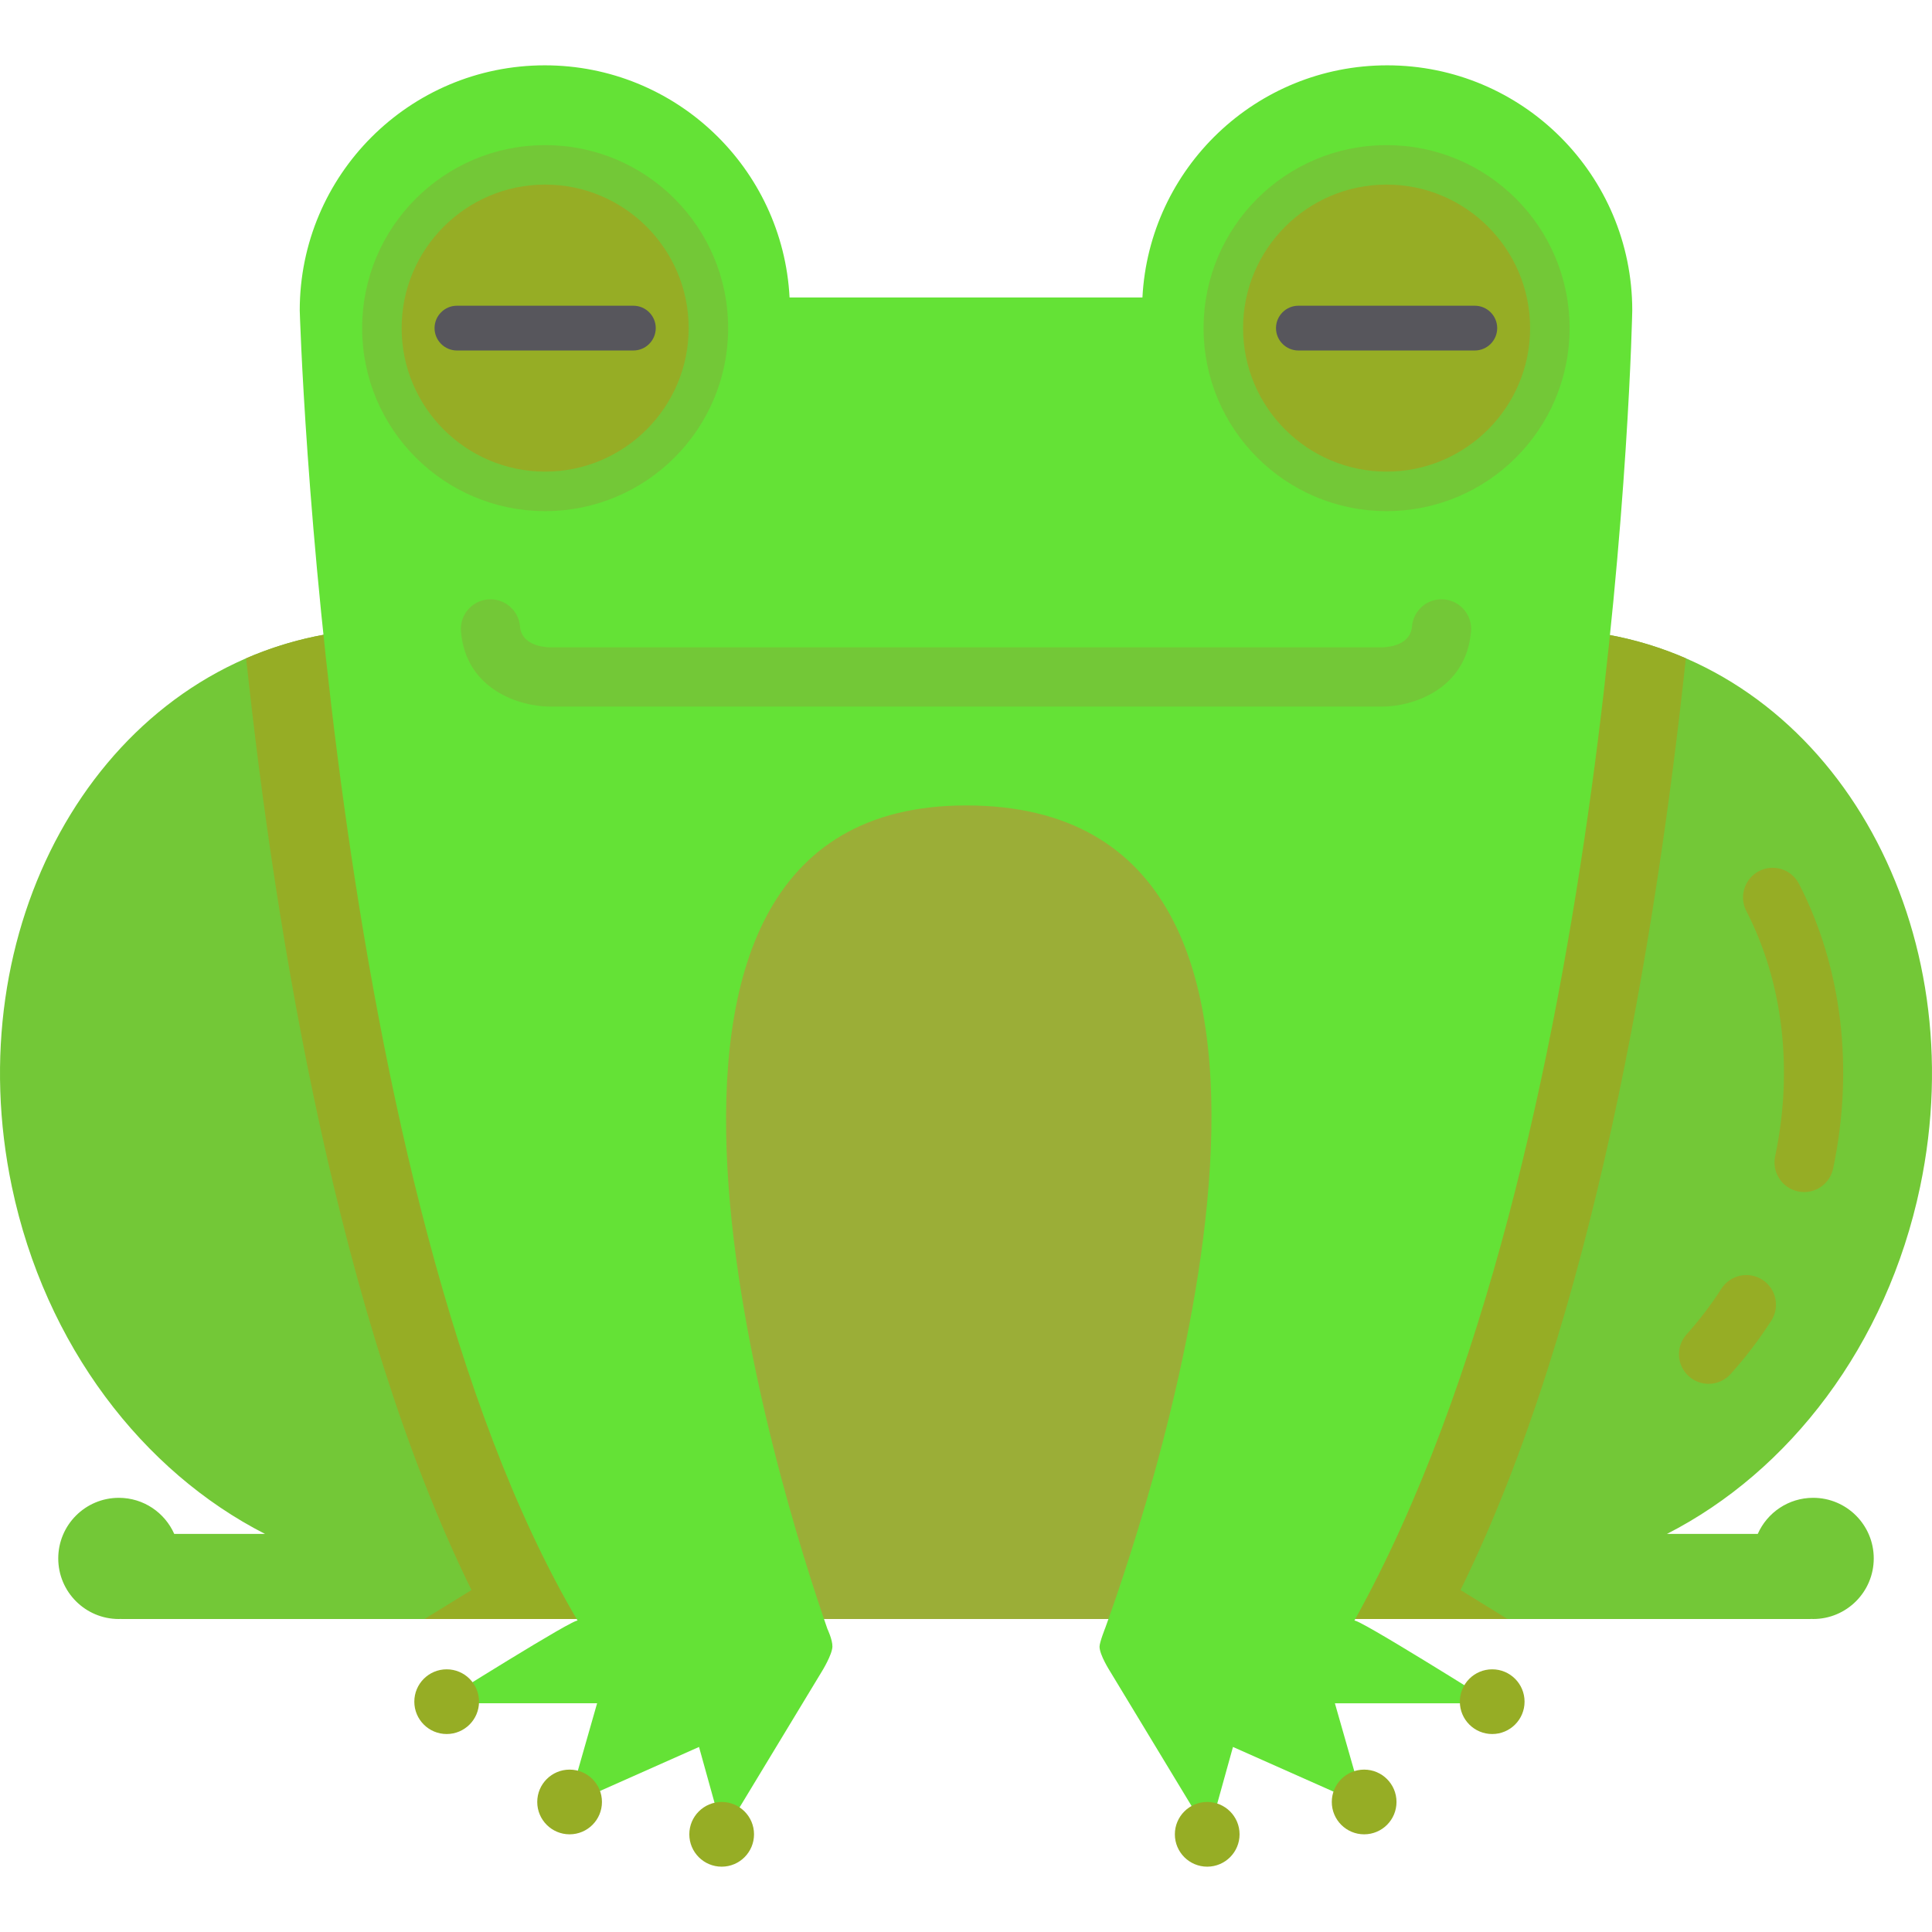
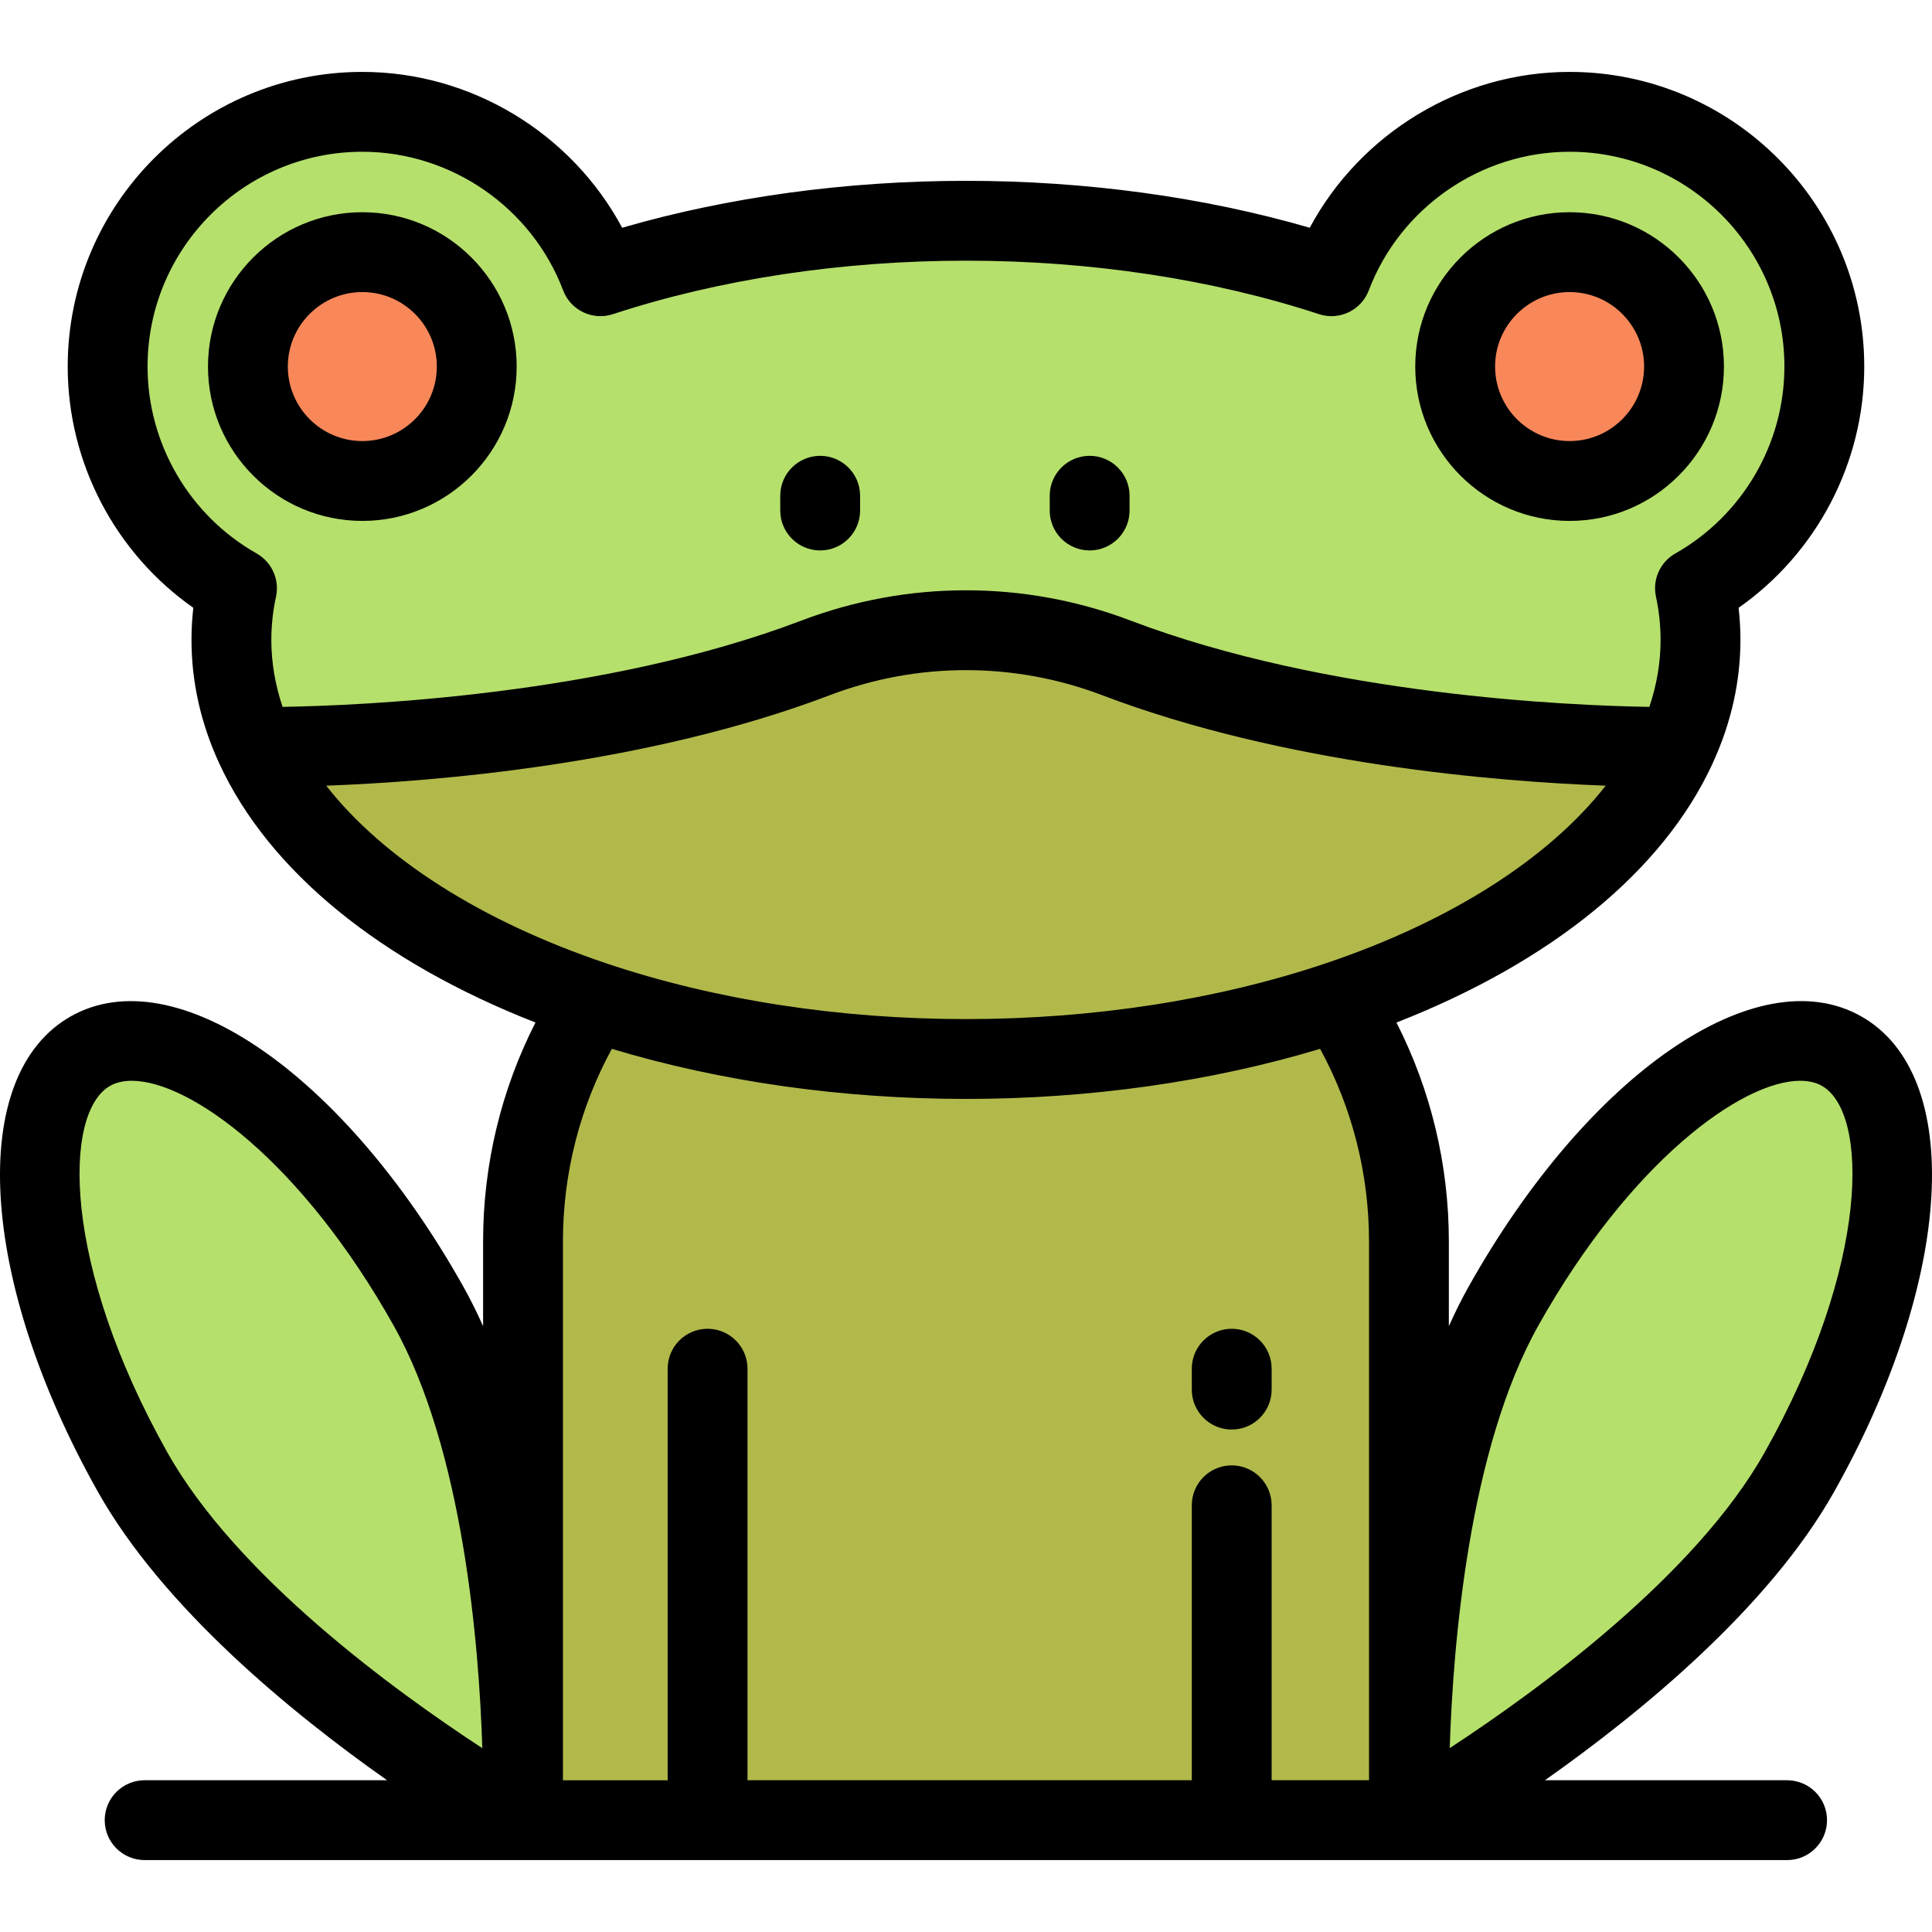
- <svg xmlns="http://www.w3.org/2000/svg" height="200px" width="200px" version="1.1" id="Layer_1" viewBox="0 0 512 512" xml:space="preserve" fill="#000000">
+ <svg xmlns="http://www.w3.org/2000/svg" height="200px" width="200px" version="1.1" id="Layer_1" viewBox="0 0 511.999 511.999" xml:space="preserve" fill="#000000">
  <g id="SVGRepo_bgCarrier" stroke-width="0" />
  <g id="SVGRepo_tracerCarrier" stroke-linecap="round" stroke-linejoin="round" />
  <g id="SVGRepo_iconCarrier">
-     <path style="fill:#73c837;" d="M215.452,269.943c-14.322-68.228-73.458-113.561-132.085-101.254 c-58.626,12.307-94.542,77.593-80.22,145.821c8.84,42.113,34.757,75.494,67.085,91.992H46.174c-2.496-5.63-8.123-9.563-14.678-9.563 c-8.869,0-16.059,7.189-16.059,16.059c0,8.87,7.189,16.059,16.059,16.059c0.141,0,0.279-0.018,0.42-0.021 c0.139,0.006,0.276,0.021,0.417,0.021h127.405C164.786,429.056,227.578,327.708,215.452,269.943z" />
-     <path style="fill:#96ad25;" d="M215.452,269.943c-14.322-68.228-73.458-113.56-132.085-101.254 c-6.322,1.327-12.378,3.273-18.137,5.77c7.848,73.413,24.565,175.477,59.722,246.921c-0.631,0.385-1.278,0.782-1.945,1.19 c-3.77,2.307-7.462,4.591-10.51,6.486h47.241C164.786,429.056,227.578,327.708,215.452,269.943z" />
-     <path style="fill:#73c837;" d="M508.853,314.508c14.322-68.228-21.593-133.514-80.22-145.821 c-58.626-12.306-117.763,33.027-132.085,101.254c-12.126,57.766,50.665,159.113,55.714,159.113h127.405 c0.14,0,0.277-0.015,0.417-0.021c0.141,0.003,0.278,0.021,0.42,0.021c8.868,0,16.059-7.189,16.059-16.059 c0-8.868-7.189-16.059-16.059-16.059c-6.555,0-12.183,3.933-14.678,9.563h-24.058C474.096,390.003,500.013,356.621,508.853,314.508z " />
-     <path style="fill:#96ad25;" d="M296.547,269.943c14.322-68.228,73.458-113.56,132.085-101.254c6.322,1.327,12.378,3.273,18.137,5.77 c-7.848,73.413-24.565,175.477-59.722,246.921c0.631,0.385,1.278,0.782,1.945,1.19c3.77,2.307,7.462,4.591,10.51,6.486H352.26 C347.214,429.056,284.421,327.708,296.547,269.943z" />
-     <polygon style="fill:#9bae37;" points="382.012,184.653 142.377,184.653 173.781,429.056 347.118,429.056 " />
-     <path style="fill:#64e236;" d="M358.904,429.521c69.425-124.756,73.661-347.258,73.661-347.258c0-35.871-29.079-64.95-64.95-64.95 c-34.72,0-63.075,27.244-64.859,61.521h-93.513c-1.784-34.277-30.139-61.521-64.859-61.521c-35.871,0-64.95,29.079-64.95,64.95 c0,0,6.782,234.078,73.661,347.258c0-1.287-36.831,21.865-36.831,21.865h41.975l-7.717,27.009l34.726-15.434l6.431,23.15 l26.153-43.21c0,0,2.704-4.377,2.767-6.52c0.052-1.798-1.335-4.722-1.335-4.722c-12.03-34.578-70.849-218.209,36.748-218.209 c110.305,0,49.753,182.381,36.935,217.846c0,0-1.557,3.907-1.557,5.086c0,2.196,2.785,6.535,2.785,6.535l26.144,43.194l6.431-23.15 l34.726,15.434l-7.717-27.009h41.975C395.734,451.384,358.904,428.234,358.904,429.521z" />
    <g>
-       <circle style="fill:#96ad25;" cx="118.372" cy="450.961" r="8.574" />
-       <circle style="fill:#96ad25;" cx="150.949" cy="477.54" r="8.574" />
-       <circle style="fill:#96ad25;" cx="191.25" cy="486.113" r="8.574" />
-       <circle style="fill:#96ad25;" cx="319.924" cy="486.113" r="8.574" />
-       <circle style="fill:#96ad25;" cx="361.513" cy="477.54" r="8.574" />
-       <circle style="fill:#96ad25;" cx="395.45" cy="450.961" r="8.574" />
+       <path style="fill:#B5E06C;" d="M487.986,278.527c21.637,12.172,16.669,62.099-11.106,111.547 c-27.775,49.436-103.417,92.288-103.417,92.288s-2.741-86.899,25.034-136.335C426.272,296.591,466.337,266.368,487.986,278.527z" />
+       <path style="fill:#B5E06C;" d="M483.464,97.137c0,25.198-13.824,47.152-34.277,58.749c0.961,4.487,1.464,9.055,1.464,13.683 c0,9.805-2.226,19.318-6.42,28.373c0,0-82.776,1.358-148.378-23.593c-25.643-9.759-54.075-9.759-79.718,0 c-65.602,24.952-148.378,23.593-148.378,23.593l-0.012,0.012c-4.194-9.067-6.42-18.579-6.42-28.384 c0-4.628,0.504-9.196,1.476-13.683c-20.465-11.598-34.277-33.551-34.277-58.749c0-37.276,30.224-67.5,67.5-67.5 c28.841,0,53.454,18.11,63.107,43.566c28.525-9.36,61.595-14.702,96.857-14.702c35.261,0,68.331,5.342,96.857,14.702 c9.665-25.456,34.266-43.566,63.119-43.566C453.24,29.638,483.464,59.861,483.464,97.137z M446.282,97.137 c0-16.752-13.577-30.317-30.317-30.317c-16.752,0-30.329,13.565-30.329,30.317s13.577,30.329,30.329,30.329 C432.705,127.467,446.282,113.889,446.282,97.137z M126.342,97.137c0-16.752-13.577-30.317-30.317-30.317 c-16.752,0-30.329,13.565-30.329,30.317s13.577,30.329,30.329,30.329C112.765,127.467,126.342,113.889,126.342,97.137z" />
    </g>
-     <circle style="fill:#73c837;" cx="144.469" cy="86.956" r="48.498" />
-     <path style="fill:#96ad25;" d="M144.471,124.986c-20.972,0-38.034-17.062-38.034-38.034s17.062-38.034,38.034-38.034 s38.034,17.062,38.034,38.034S165.443,124.986,144.471,124.986z" />
-     <path style="fill:#57565C;" d="M167.85,92.884h-46.758c-3.263,0-5.932-2.669-5.932-5.932l0,0c0-3.263,2.669-5.932,5.932-5.932 h46.758c3.263,0,5.932,2.669,5.932,5.932l0,0C173.781,90.215,171.112,92.884,167.85,92.884z" />
-     <circle style="fill:#73c837;" cx="367.459" cy="86.956" r="48.498" />
-     <path style="fill:#96ad25;" d="M367.462,124.986c-20.972,0-38.034-17.062-38.034-38.034s17.062-38.034,38.034-38.034 c20.972,0,38.034,17.062,38.034,38.034S388.434,124.986,367.462,124.986z" />
-     <path style="fill:#57565C;" d="M390.841,92.884h-46.758c-3.263,0-5.932-2.669-5.932-5.932l0,0c0-3.263,2.669-5.932,5.932-5.932 h46.758c3.263,0,5.932,2.669,5.932,5.932l0,0C396.773,90.215,394.103,92.884,390.841,92.884z" />
-     <path style="fill:#73c837;" d="M145.416,187.249c-7.534-0.085-21.957-4.358-23.258-19.922c-0.361-4.321,2.849-8.117,7.171-8.478 c4.319-0.356,8.116,2.849,8.478,7.17c0.406,4.863,5.942,5.463,7.721,5.528H366.47c1.781-0.066,7.316-0.665,7.721-5.527 c0.361-4.321,4.161-7.547,8.478-7.171c4.32,0.361,7.531,4.156,7.171,8.477c-1.3,15.565-15.724,19.838-23.168,19.923H145.416z" />
-     <g>
-       <path style="fill:#96ad25;" d="M452.791,366.731c-1.875,0-3.755-0.667-5.256-2.021c-3.22-2.904-3.475-7.869-0.571-11.089 c3.347-3.71,6.453-7.785,9.233-12.112c2.345-3.649,7.201-4.706,10.849-2.362c3.648,2.343,4.705,7.201,2.362,10.848 c-3.24,5.042-6.868,9.8-10.784,14.142C457.073,365.857,454.936,366.731,452.791,366.731z" />
-       <path style="fill:#96ad25;" d="M478.126,315.91c-0.535,0-1.077-0.055-1.622-0.17c-4.244-0.891-6.961-5.053-6.07-9.297 c4.826-22.989,2.111-46.082-7.643-65.025c-1.985-3.855-0.469-8.589,3.385-10.575c3.856-1.985,8.591-0.468,10.575,3.385 c11.401,22.14,14.613,48.932,9.05,75.44C485.025,313.369,481.761,315.91,478.126,315.91z" />
-     </g>
+     <path style="fill:#b2b94b;" d="M295.853,174.349c65.602,24.952,148.378,23.593,148.378,23.593 c-13.202,28.631-45.933,52.739-89.582,67.394c-28.936,9.734-62.65,15.311-98.66,15.311c-35.999,0-69.726-5.577-98.649-15.311 c-43.637-14.655-76.38-38.753-89.594-67.382l0.012-0.012c0,0,82.776,1.358,148.378-23.593 C241.779,164.59,270.21,164.59,295.853,174.349z" />
+     <path style="fill:#f88859;" d="M415.964,66.82c16.74,0,30.317,13.565,30.317,30.317s-13.577,30.329-30.317,30.329 c-16.752,0-30.329-13.577-30.329-30.329S399.212,66.82,415.964,66.82z" />
+     <path style="fill:#b2b94b;" d="M187.517,482.362h-48.909v-6.526V328.97c0-23.453,6.877-45.3,18.731-63.634 c28.924,9.734,62.65,15.311,98.649,15.311c36.011,0,69.726-5.577,98.66-15.311c11.843,18.334,18.731,40.181,18.731,63.634v153.392 h-46.962H187.517z" />
+     <path style="fill:#B5E06C;" d="M138.607,475.837c0,4.159-0.07,6.526-0.07,6.526S62.897,439.511,35.12,390.075 C7.345,340.627,2.378,290.699,24.015,278.528c21.648-12.159,61.713,18.064,89.488,67.5 C136.698,387.309,138.607,454.728,138.607,475.837z" />
+     <path style="fill:#f88859;" d="M96.025,66.82c16.74,0,30.317,13.565,30.317,30.317s-13.577,30.329-30.317,30.329 c-16.752,0-30.329-13.577-30.329-30.329S79.273,66.82,96.025,66.82z" />
+     <path d="M136.922,97.137c0-22.551-18.346-40.897-40.897-40.897c-22.557,0-40.909,18.346-40.909,40.897 c0,22.557,18.352,40.909,40.909,40.909C118.576,138.047,136.922,119.695,136.922,97.137z M76.276,97.137 c0-10.883,8.859-19.738,19.749-19.738c10.883,0,19.738,8.854,19.738,19.738c0,10.89-8.854,19.749-19.738,19.749 C85.135,116.887,76.276,108.028,76.276,97.137z" />
+     <path d="M415.964,138.047c22.551,0,40.897-18.352,40.897-40.909c0-22.551-18.346-40.897-40.897-40.897 c-22.557,0-40.91,18.346-40.91,40.897C375.054,119.695,393.407,138.047,415.964,138.047z M415.964,77.399 c10.883,0,19.738,8.854,19.738,19.738c0,10.89-8.854,19.749-19.738,19.749c-10.891,0-19.75-8.859-19.75-19.749 C396.214,86.254,405.073,77.399,415.964,77.399z" />
+     <path d="M217.354,145.872c5.842,0,10.58-4.737,10.58-10.58v-3.912c0-5.843-4.738-10.58-10.58-10.58s-10.58,4.737-10.58,10.58v3.912 C206.774,141.135,211.51,145.872,217.354,145.872z" />
+     <path d="M288.767,145.872c5.842,0,10.58-4.737,10.58-10.58v-3.912c0-5.843-4.738-10.58-10.58-10.58 c-5.842,0-10.58,4.737-10.58,10.58v3.912C278.187,141.135,282.924,145.872,288.767,145.872z" />
+     <path d="M102.58,471.782H38.33c-5.842,0-10.58,4.737-10.58,10.58c0,5.843,4.738,10.58,10.58,10.58h100.136 c0.013,0,0.026-0.002,0.039-0.002c0.011,0,0.021,0.002,0.031,0.002s0.021-0.002,0.031-0.002c0.013,0,0.026,0.002,0.039,0.002 h234.774c0.014,0,0.028-0.002,0.041-0.002c0.014,0,0.028,0.002,0.041,0.002H473.6c5.842,0,10.58-4.737,10.58-10.58 c0-5.843-4.738-10.58-10.58-10.58h-64.18c25.176-17.732,59.32-45.622,76.684-76.527c31.615-56.285,34.654-110.432,7.062-125.953 c-27.604-15.507-72.268,15.254-103.892,71.541c-1.905,3.391-3.671,6.939-5.313,10.604V328.97c0-20.29-4.775-40.096-13.883-57.989 c41.126-16.092,70.637-40.165,83.754-68.594c0.059-0.127,0.108-0.256,0.165-0.383c0.02-0.048,0.042-0.094,0.061-0.142 c4.75-10.442,7.173-21.302,7.173-32.294c0-2.818-0.162-5.656-0.486-8.489c20.708-14.533,33.299-38.403,33.299-63.943 c0-43.053-35.025-78.08-78.08-78.08c-28.867,0-55.42,16.251-68.866,41.301c-28.11-8.153-59.395-12.437-91.11-12.437 c-31.714,0-62.999,4.285-91.108,12.435c-13.436-25.053-39.984-41.3-68.856-41.3c-43.053,0-78.08,35.026-78.08,78.08 c0,25.542,12.588,49.411,33.289,63.939c-0.325,2.829-0.488,5.668-0.488,8.493c0,11.17,2.489,22.214,7.393,32.818 c13.119,28.425,42.639,52.498,83.767,68.593c-9.106,17.881-13.88,37.687-13.88,57.991v22.471c-1.643-3.656-3.397-7.208-5.302-10.598 C91.1,284.553,46.431,253.802,18.829,269.306C-8.758,284.824-5.72,338.97,25.897,395.257 C43.26,426.161,77.405,454.052,102.58,471.782z M255.989,291.227c32.776,0,65.021-4.584,93.853-13.273 c8.497,15.603,12.959,33.082,12.959,51.017v142.812h-25.805v-72.864c0-5.843-4.738-10.58-10.58-10.58 c-5.842,0-10.58,4.737-10.58,10.58v72.864H198.095V362.721c0-5.843-4.738-10.58-10.58-10.58s-10.58,4.737-10.58,10.58v109.063 h-27.75V328.97c0-17.949,4.461-35.427,12.957-51.017C190.97,286.643,223.211,291.227,255.989,291.227z M407.72,351.21L407.72,351.21 c24.424-43.471,53.939-64.793,69.345-64.793c2.225,0,4.155,0.444,5.733,1.331c12.509,7.037,12.802,47.398-15.142,97.143 c-18.436,32.812-60.386,63.288-83.464,78.373C385.074,435.707,389.283,384.024,407.72,351.21z M39.105,97.137 c0-31.386,25.534-56.92,56.92-56.92c23.497,0,44.881,14.764,53.214,36.738c2.006,5.29,7.814,8.065,13.192,6.301 c28.26-9.273,60.611-14.174,93.559-14.174c32.946,0,65.298,4.902,93.558,14.174c5.373,1.764,11.182-1.01,13.19-6.297 c8.344-21.976,29.734-36.742,53.229-36.742c31.386,0,56.92,25.534,56.92,56.92c0,20.448-11.08,39.433-28.917,49.546 c-4.018,2.279-6.094,6.901-5.127,11.419c0.816,3.813,1.23,7.67,1.23,11.467c0,5.967-1.005,11.917-2.981,17.76 c-20.981-0.332-85.301-3.025-137.474-22.868c-28.131-10.705-59.113-10.705-87.242,0c-52.107,19.82-116.51,22.527-137.49,22.867 c-1.973-5.846-2.978-11.794-2.978-17.757c0-3.81,0.416-7.66,1.236-11.442c0.981-4.525-1.095-9.162-5.124-11.445 C50.184,136.575,39.105,117.591,39.105,97.137z M86.454,208.216c28.754-1.076,85.125-5.601,133.444-23.979 c23.278-8.858,48.914-8.858,72.194,0c48.31,18.375,104.674,22.901,133.431,23.978c-15.08,19.292-41.162,35.985-74.247,47.094 c-28.699,9.655-61.648,14.759-95.287,14.759c-33.644,0-66.588-5.104-95.281-14.761C127.626,244.197,101.542,227.506,86.454,208.216z M29.197,287.751c1.58-0.888,3.51-1.332,5.737-1.332c15.409,0,44.924,21.322,69.346,64.79l0,0 c18.511,32.947,22.681,84.859,23.54,112.074c-23.066-15.065-65.006-45.518-83.475-78.39 C16.401,335.147,16.692,294.785,29.197,287.751z" />
+     <path d="M326.416,378.844c5.842,0,10.58-4.737,10.58-10.58v-5.544c0-5.843-4.738-10.58-10.58-10.58 c-5.842,0-10.58,4.737-10.58,10.58v5.544C315.836,374.108,320.574,378.844,326.416,378.844z" />
  </g>
</svg>
